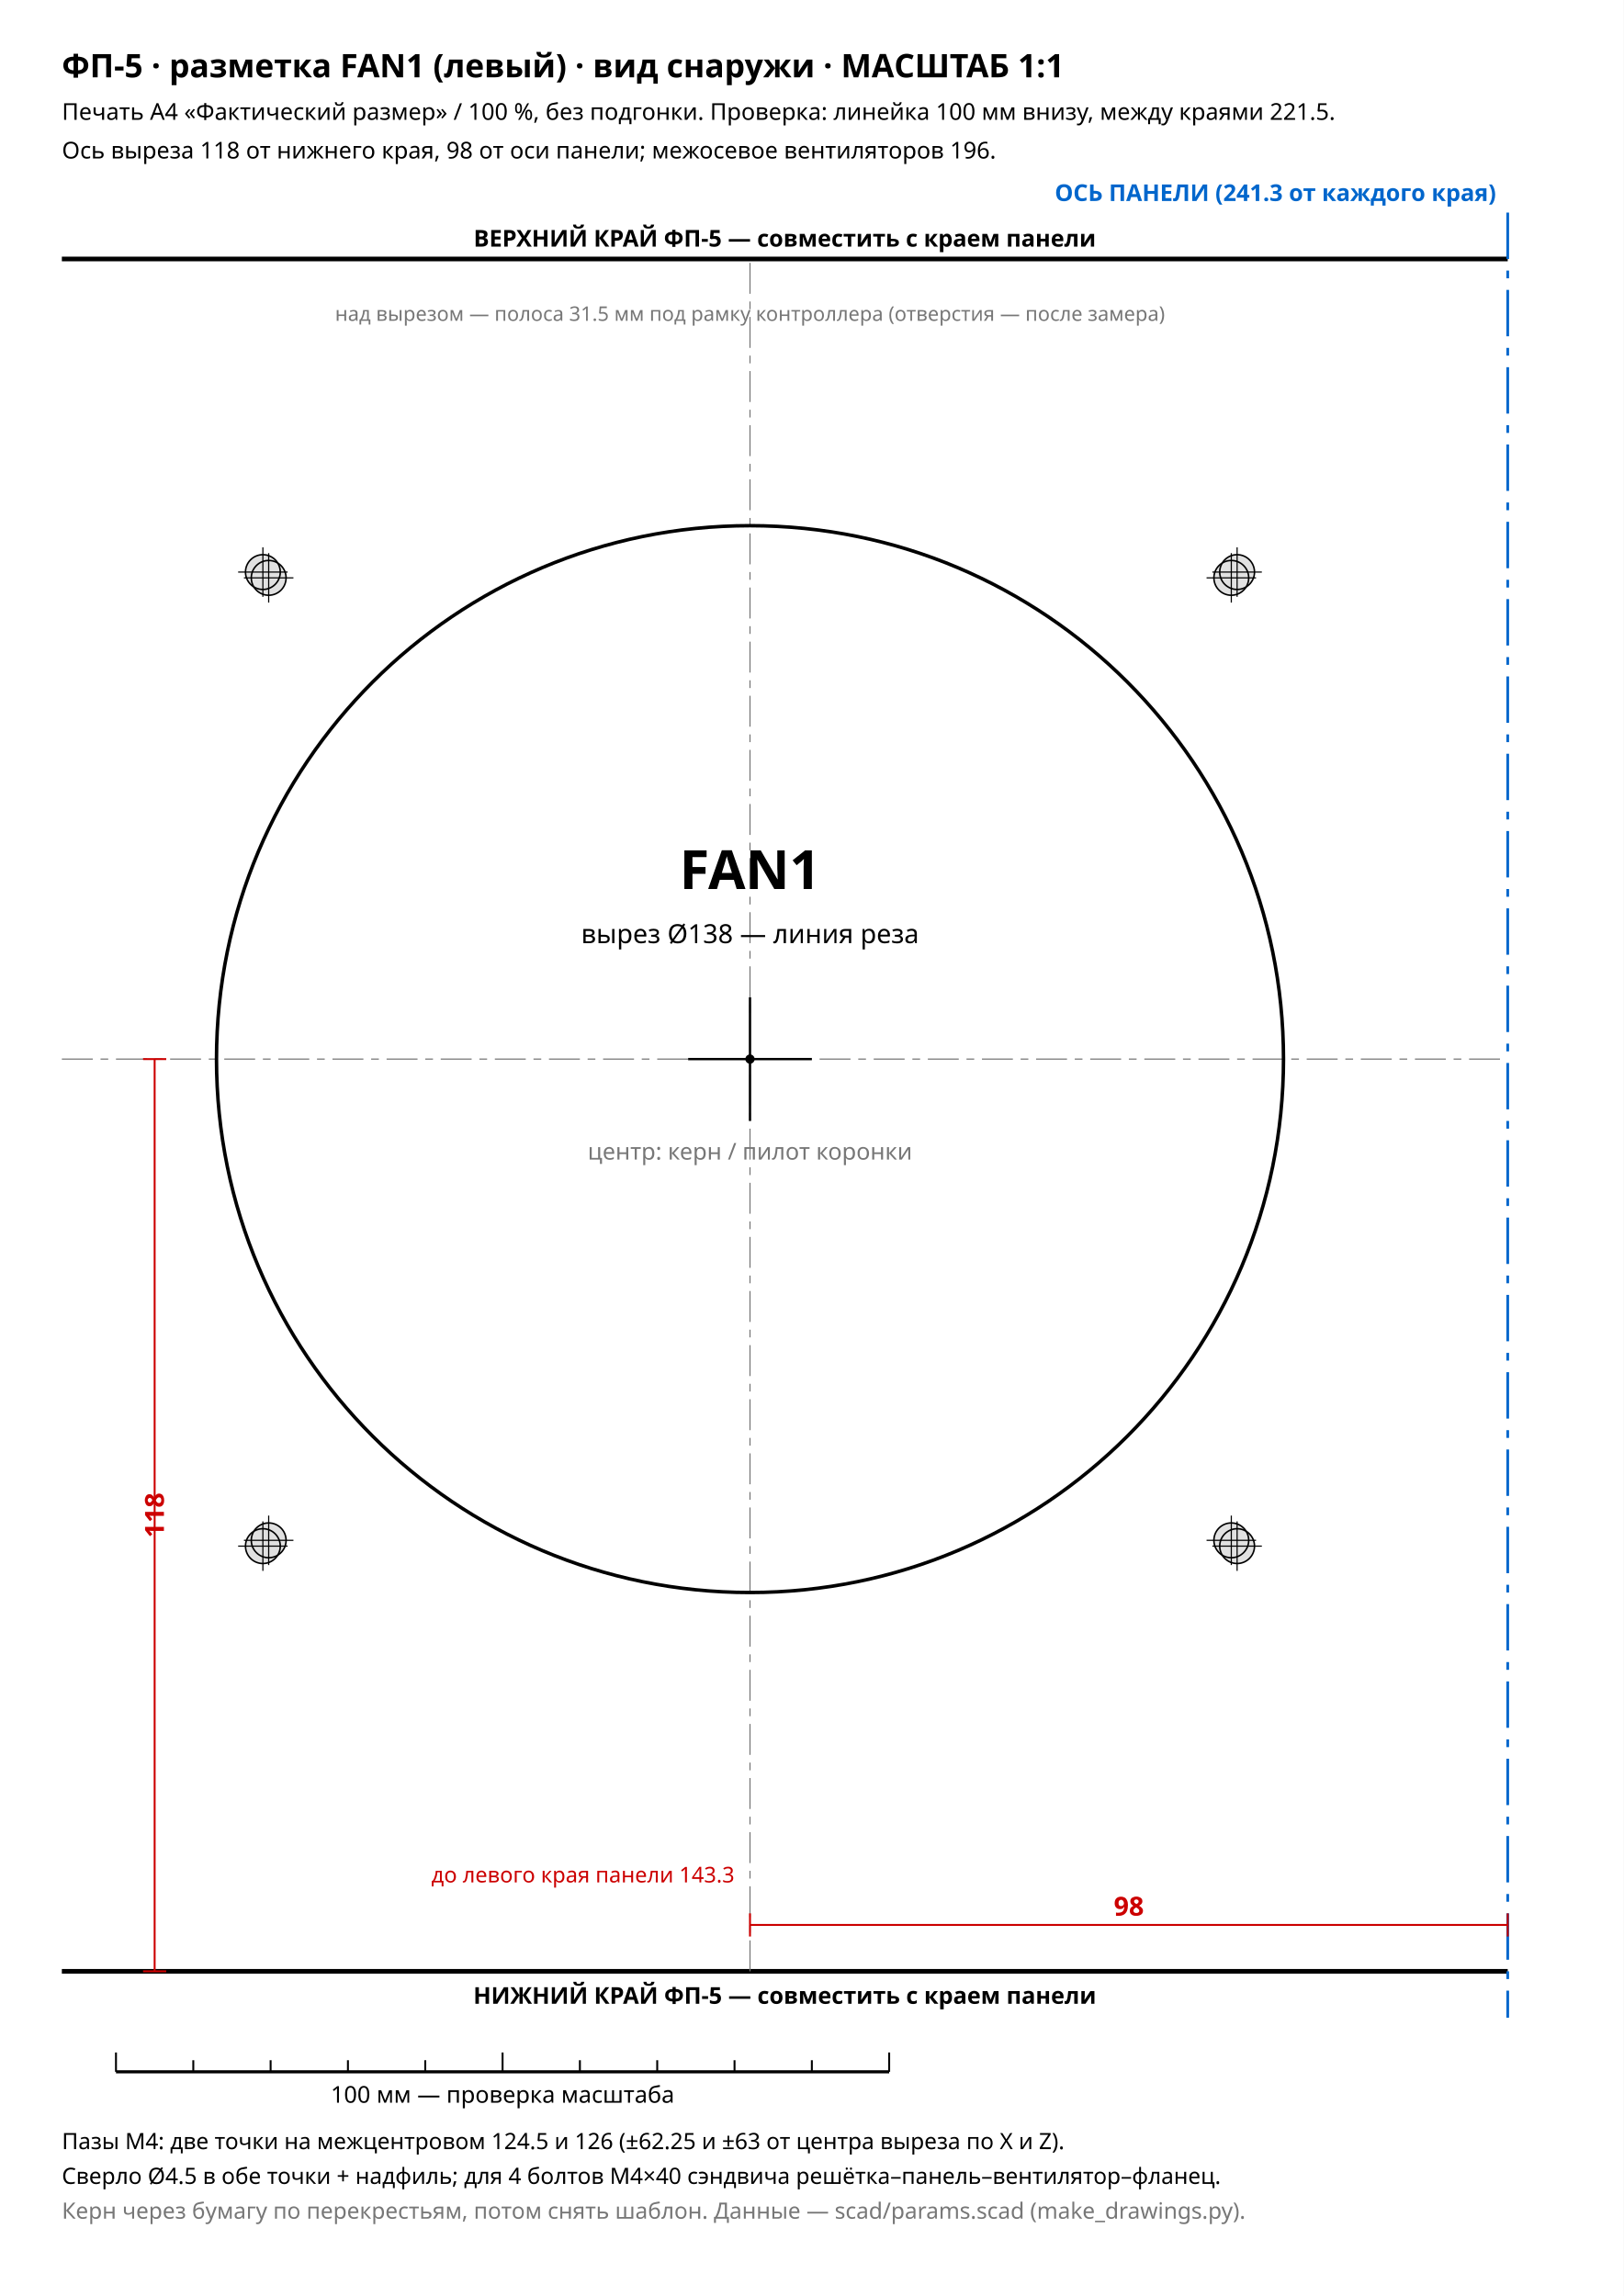
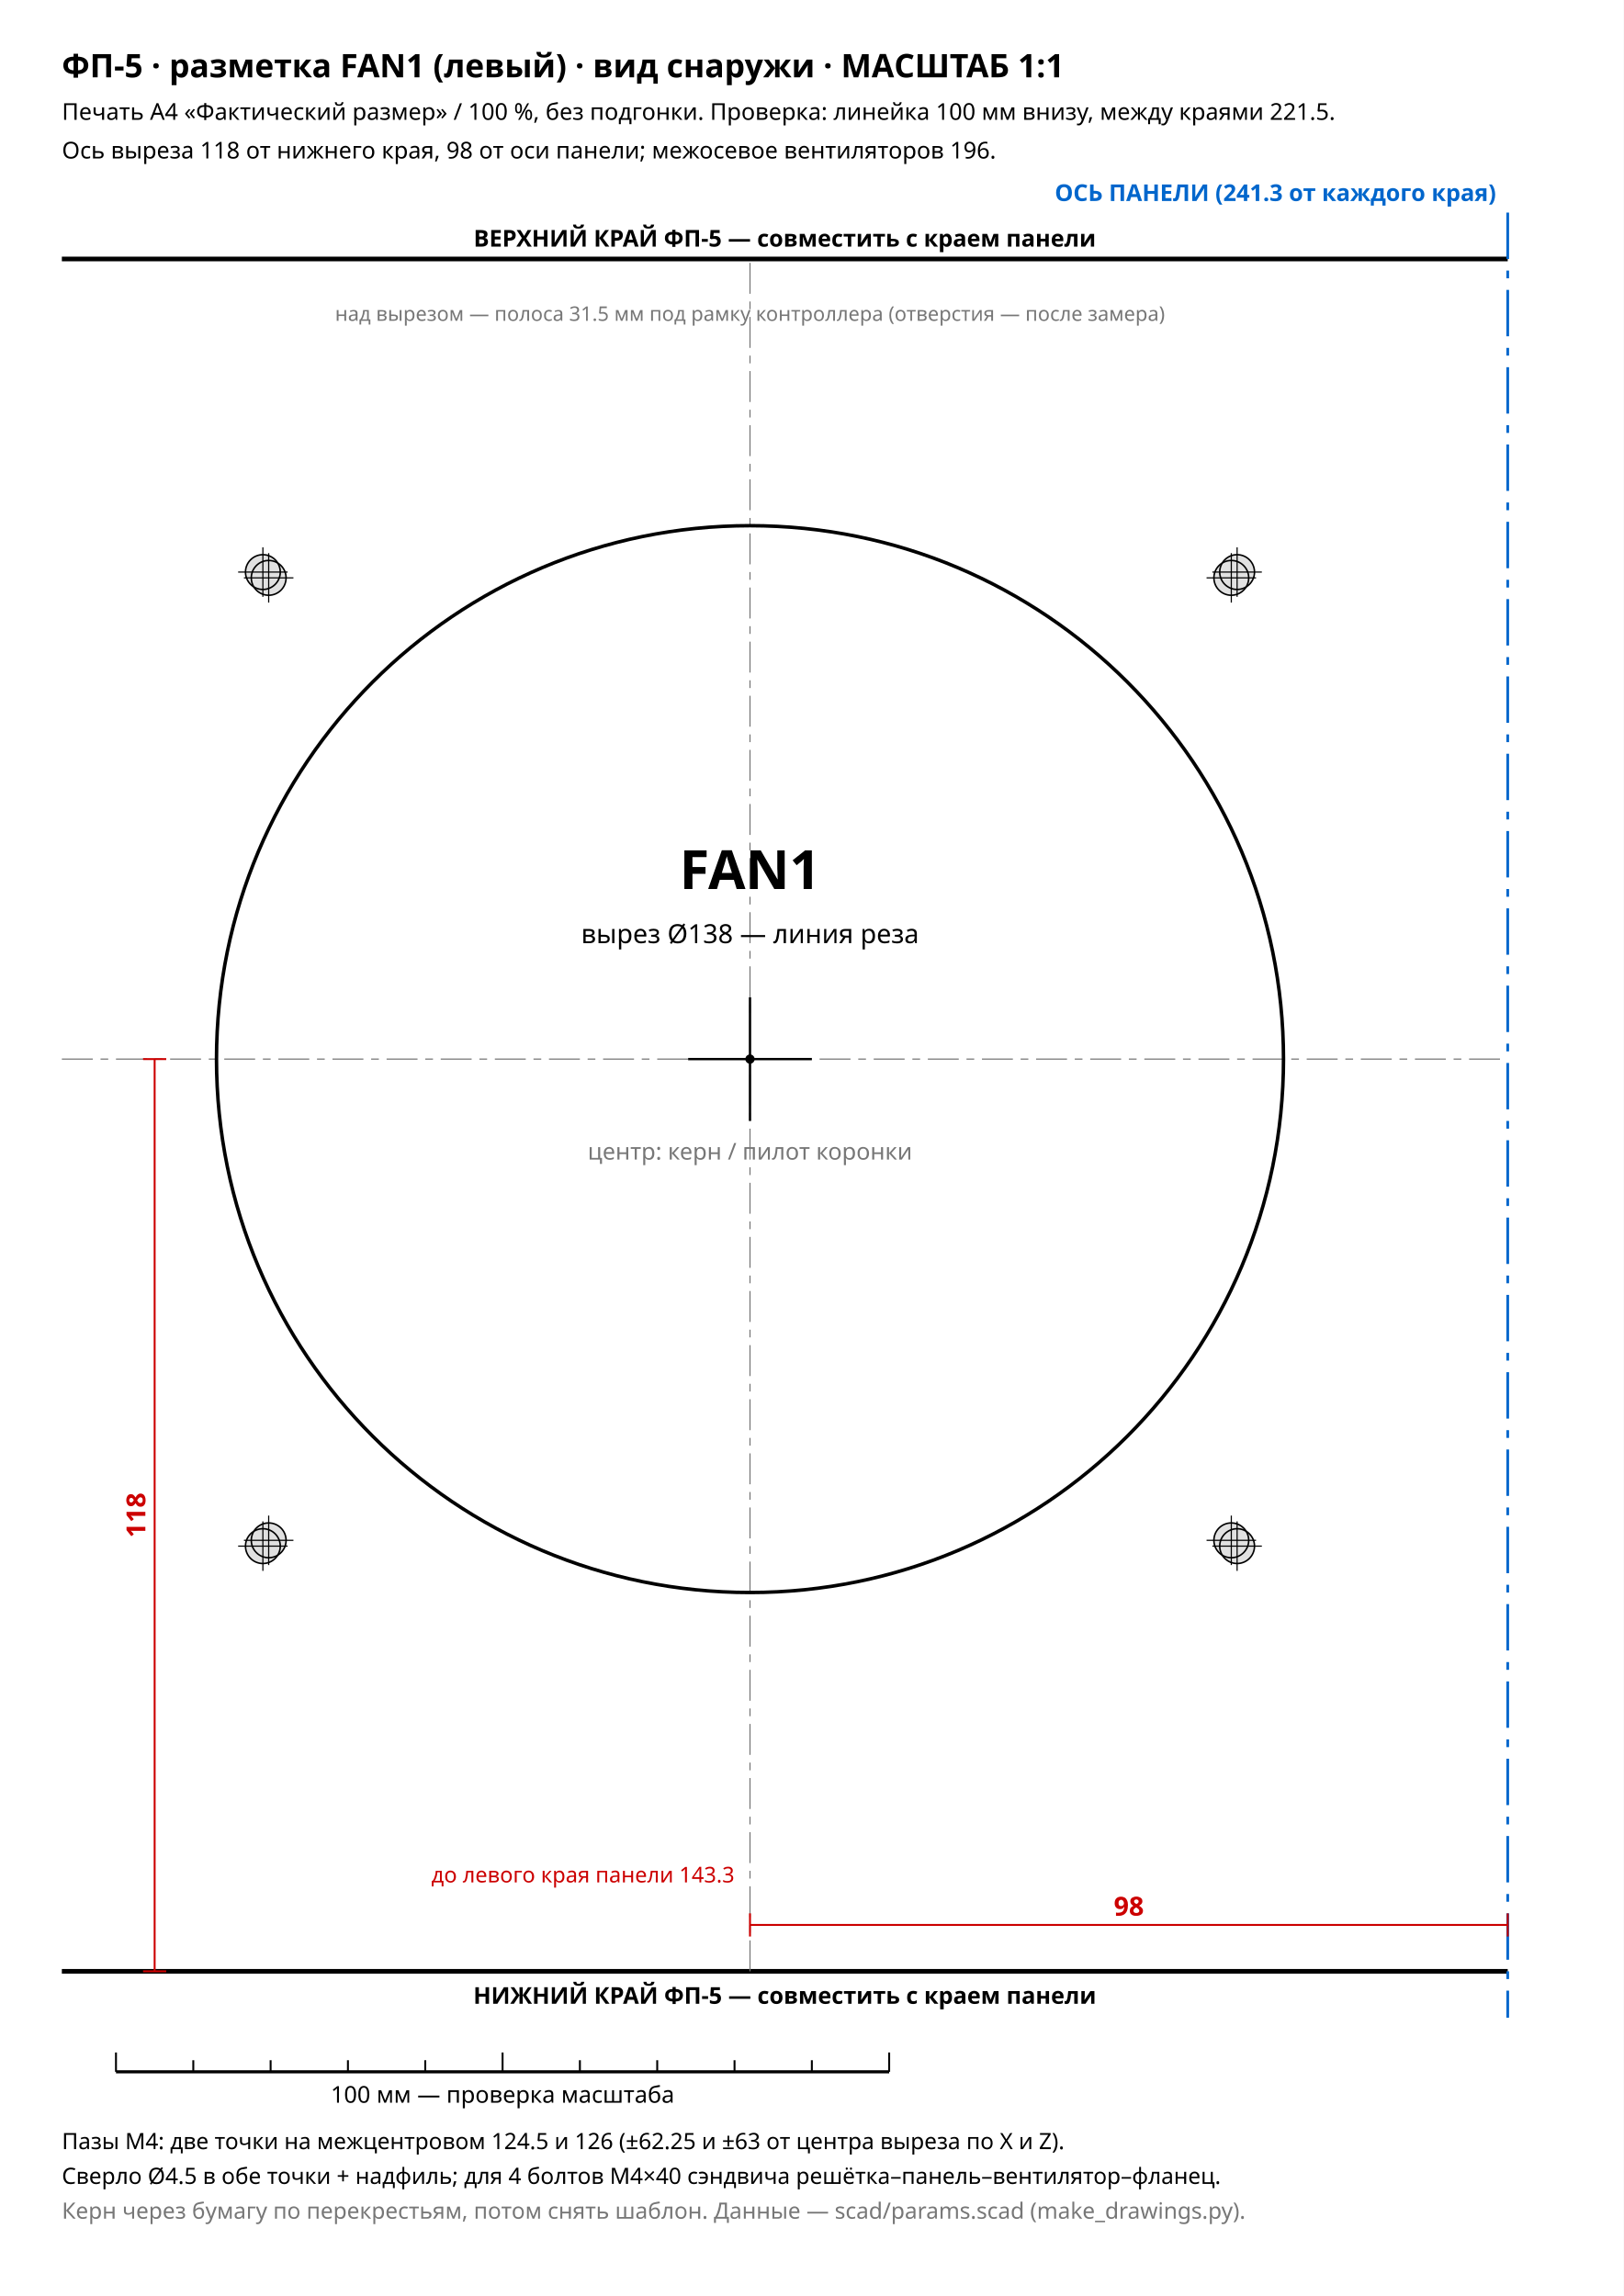
<svg xmlns="http://www.w3.org/2000/svg" width="210mm" height="297mm" viewBox="0 0 210 297">
  <rect width="210" height="297" fill="#fff" />
  <line x1="8.00" y1="255.00" x2="195.00" y2="255.00" stroke="#000" stroke-width="0.6" />
  <text x="101.50" y="259.20" font-size="3" font-family="sans-serif" fill="#000" text-anchor="middle" font-weight="bold">НИЖНИЙ КРАЙ ФП-5 — совместить с краем панели</text>
  <line x1="8.00" y1="33.50" x2="195.00" y2="33.50" stroke="#000" stroke-width="0.6" />
  <text x="101.50" y="31.90" font-size="3" font-family="sans-serif" fill="#000" text-anchor="middle" font-weight="bold">ВЕРХНИЙ КРАЙ ФП-5 — совместить с краем панели</text>
  <line x1="195.00" y1="27.50" x2="195.00" y2="261.00" stroke="#06c" stroke-width="0.35" stroke-dasharray="6,1.5,1,1.5" />
  <text x="193.50" y="26.00" font-size="3" font-family="sans-serif" fill="#06c" text-anchor="end" font-weight="bold">ОСЬ ПАНЕЛИ (241.3 от каждого края)</text>
  <line x1="97.00" y1="255.00" x2="97.00" y2="33.50" stroke="#777" stroke-width="0.15" stroke-dasharray="4,1,1,1" />
  <line x1="8.00" y1="137.00" x2="195.00" y2="137.00" stroke="#777" stroke-width="0.15" stroke-dasharray="4,1,1,1" />
  <circle cx="97.000" cy="137.000" r="69.000" stroke="#000" stroke-width="0.45" fill="none" />
  <line x1="89.00" y1="137.00" x2="105.00" y2="137.00" stroke="#000" stroke-width="0.3" />
  <line x1="97.00" y1="129.00" x2="97.00" y2="145.00" stroke="#000" stroke-width="0.3" />
  <circle cx="97.000" cy="137.000" r="0.500" stroke="#000" stroke-width="0.2" fill="#000" />
  <text x="97.00" y="115.00" font-size="7" font-family="sans-serif" fill="#000" text-anchor="middle" font-weight="bold">FAN1</text>
  <text x="97.00" y="122.00" font-size="3.4" font-family="sans-serif" fill="#000" text-anchor="middle">вырез Ø138 — линия реза</text>
  <text x="97.00" y="150.00" font-size="3" font-family="sans-serif" fill="#777" text-anchor="middle">центр: керн / пилот коронки</text>
  <line x1="34.750" y1="199.250" x2="34.000" y2="200.000" stroke="#000" stroke-width="4.500" stroke-linecap="round" stroke-opacity="0.12" />
  <circle cx="34.750" cy="199.250" r="2.250" stroke="#000" stroke-width="0.2" fill="none" />
  <line x1="31.55" y1="199.25" x2="37.95" y2="199.25" stroke="#000" stroke-width="0.15" />
  <line x1="34.75" y1="196.05" x2="34.75" y2="202.45" stroke="#000" stroke-width="0.15" />
  <circle cx="34.000" cy="200.000" r="2.250" stroke="#000" stroke-width="0.2" fill="none" />
  <line x1="30.80" y1="200.00" x2="37.20" y2="200.00" stroke="#000" stroke-width="0.15" />
  <line x1="34.00" y1="196.80" x2="34.00" y2="203.20" stroke="#000" stroke-width="0.15" />
  <line x1="34.750" y1="74.750" x2="34.000" y2="74.000" stroke="#000" stroke-width="4.500" stroke-linecap="round" stroke-opacity="0.12" />
  <circle cx="34.750" cy="74.750" r="2.250" stroke="#000" stroke-width="0.2" fill="none" />
  <line x1="31.55" y1="74.75" x2="37.95" y2="74.75" stroke="#000" stroke-width="0.15" />
  <line x1="34.75" y1="71.55" x2="34.75" y2="77.95" stroke="#000" stroke-width="0.15" />
  <circle cx="34.000" cy="74.000" r="2.250" stroke="#000" stroke-width="0.2" fill="none" />
  <line x1="30.80" y1="74.00" x2="37.20" y2="74.00" stroke="#000" stroke-width="0.15" />
  <line x1="34.00" y1="70.80" x2="34.00" y2="77.20" stroke="#000" stroke-width="0.15" />
  <line x1="159.250" y1="199.250" x2="160.000" y2="200.000" stroke="#000" stroke-width="4.500" stroke-linecap="round" stroke-opacity="0.12" />
  <circle cx="159.250" cy="199.250" r="2.250" stroke="#000" stroke-width="0.2" fill="none" />
  <line x1="156.05" y1="199.25" x2="162.45" y2="199.25" stroke="#000" stroke-width="0.15" />
  <line x1="159.25" y1="196.05" x2="159.25" y2="202.45" stroke="#000" stroke-width="0.15" />
  <circle cx="160.000" cy="200.000" r="2.250" stroke="#000" stroke-width="0.2" fill="none" />
  <line x1="156.80" y1="200.00" x2="163.20" y2="200.00" stroke="#000" stroke-width="0.15" />
  <line x1="160.00" y1="196.80" x2="160.00" y2="203.20" stroke="#000" stroke-width="0.15" />
  <line x1="159.250" y1="74.750" x2="160.000" y2="74.000" stroke="#000" stroke-width="4.500" stroke-linecap="round" stroke-opacity="0.12" />
  <circle cx="159.250" cy="74.750" r="2.250" stroke="#000" stroke-width="0.2" fill="none" />
  <line x1="156.05" y1="74.75" x2="162.45" y2="74.75" stroke="#000" stroke-width="0.15" />
  <line x1="159.25" y1="71.55" x2="159.25" y2="77.95" stroke="#000" stroke-width="0.15" />
  <circle cx="160.000" cy="74.000" r="2.250" stroke="#000" stroke-width="0.2" fill="none" />
  <line x1="156.80" y1="74.00" x2="163.20" y2="74.00" stroke="#000" stroke-width="0.15" />
  <line x1="160.00" y1="70.80" x2="160.00" y2="77.20" stroke="#000" stroke-width="0.15" />
  <text x="97.00" y="41.50" font-size="2.6" font-family="sans-serif" fill="#777" text-anchor="middle">над вырезом — полоса 31.5 мм под рамку контроллера (отверстия — после замера)</text>
  <line x1="20.00" y1="255.00" x2="20.00" y2="137.00" stroke="#c00" stroke-width="0.25" />
  <line x1="18.50" y1="255.00" x2="21.50" y2="255.00" stroke="#c00" stroke-width="0.25" />
  <line x1="18.50" y1="137.00" x2="21.50" y2="137.00" stroke="#c00" stroke-width="0.25" />
-   <text x="21.20" y="196.00" font-size="3.4" font-family="sans-serif" fill="#c00" text-anchor="middle" font-weight="bold" transform="rotate(-90 21.20 196.00)">118</text>
+   <text x="18.80" y="196.00" font-size="3.4" font-family="sans-serif" fill="#c00" text-anchor="middle" font-weight="bold" transform="rotate(-90 18.80 196.00)">118</text>
  <line x1="195.00" y1="249.00" x2="97.00" y2="249.00" stroke="#c00" stroke-width="0.25" />
  <line x1="195.00" y1="247.50" x2="195.00" y2="250.50" stroke="#c00" stroke-width="0.25" />
  <line x1="97.00" y1="247.50" x2="97.00" y2="250.50" stroke="#c00" stroke-width="0.25" />
  <text x="146.00" y="247.80" font-size="3.4" font-family="sans-serif" fill="#c00" text-anchor="middle" font-weight="bold">98</text>
  <text x="95.00" y="243.50" font-size="2.8" font-family="sans-serif" fill="#c00" text-anchor="end">до левого края панели 143.3</text>
  <text x="8.00" y="10.00" font-size="4.2" font-family="sans-serif" fill="#000" text-anchor="start" font-weight="bold">ФП-5 · разметка FAN1 (левый) · вид снаружи · МАСШТАБ 1:1</text>
  <text x="8.00" y="15.50" font-size="3" font-family="sans-serif" fill="#000" text-anchor="start">Печать A4 «Фактический размер» / 100 %, без подгонки. Проверка: линейка 100 мм внизу, между краями 221.5.</text>
  <text x="8.00" y="20.50" font-size="3" font-family="sans-serif" fill="#000" text-anchor="start">Ось выреза 118 от нижнего края, 98 от оси панели; межосевое вентиляторов 196.</text>
  <line x1="15.00" y1="268.00" x2="115.00" y2="268.00" stroke="#000" stroke-width="0.4" />
  <line x1="15.00" y1="265.50" x2="15.00" y2="268.00" stroke="#000" stroke-width="0.25" />
  <line x1="25.00" y1="266.50" x2="25.00" y2="268.00" stroke="#000" stroke-width="0.25" />
  <line x1="35.00" y1="266.50" x2="35.00" y2="268.00" stroke="#000" stroke-width="0.25" />
  <line x1="45.00" y1="266.50" x2="45.00" y2="268.00" stroke="#000" stroke-width="0.25" />
  <line x1="55.00" y1="266.50" x2="55.00" y2="268.00" stroke="#000" stroke-width="0.25" />
  <line x1="65.00" y1="265.50" x2="65.00" y2="268.00" stroke="#000" stroke-width="0.25" />
  <line x1="75.00" y1="266.50" x2="75.00" y2="268.00" stroke="#000" stroke-width="0.25" />
  <line x1="85.00" y1="266.50" x2="85.00" y2="268.00" stroke="#000" stroke-width="0.25" />
  <line x1="95.00" y1="266.50" x2="95.00" y2="268.00" stroke="#000" stroke-width="0.25" />
  <line x1="105.00" y1="266.50" x2="105.00" y2="268.00" stroke="#000" stroke-width="0.25" />
  <line x1="115.00" y1="265.50" x2="115.00" y2="268.00" stroke="#000" stroke-width="0.25" />
  <text x="65.00" y="272.00" font-size="3" font-family="sans-serif" fill="#000" text-anchor="middle">100 мм — проверка масштаба</text>
  <text x="8.00" y="278.00" font-size="2.9" font-family="sans-serif" fill="#000" text-anchor="start">Пазы M4: две точки на межцентровом 124.5 и 126 (±62.25 и ±63 от центра выреза по X и Z).</text>
  <text x="8.00" y="282.50" font-size="2.9" font-family="sans-serif" fill="#000" text-anchor="start">Сверло Ø4.5 в обе точки + надфиль; для 4 болтов M4×40 сэндвича решётка–панель–вентилятор–фланец.</text>
  <text x="8.00" y="287.00" font-size="2.9" font-family="sans-serif" fill="#777" text-anchor="start">Керн через бумагу по перекрестьям, потом снять шаблон. Данные — scad/params.scad (make_drawings.py).</text>
</svg>
